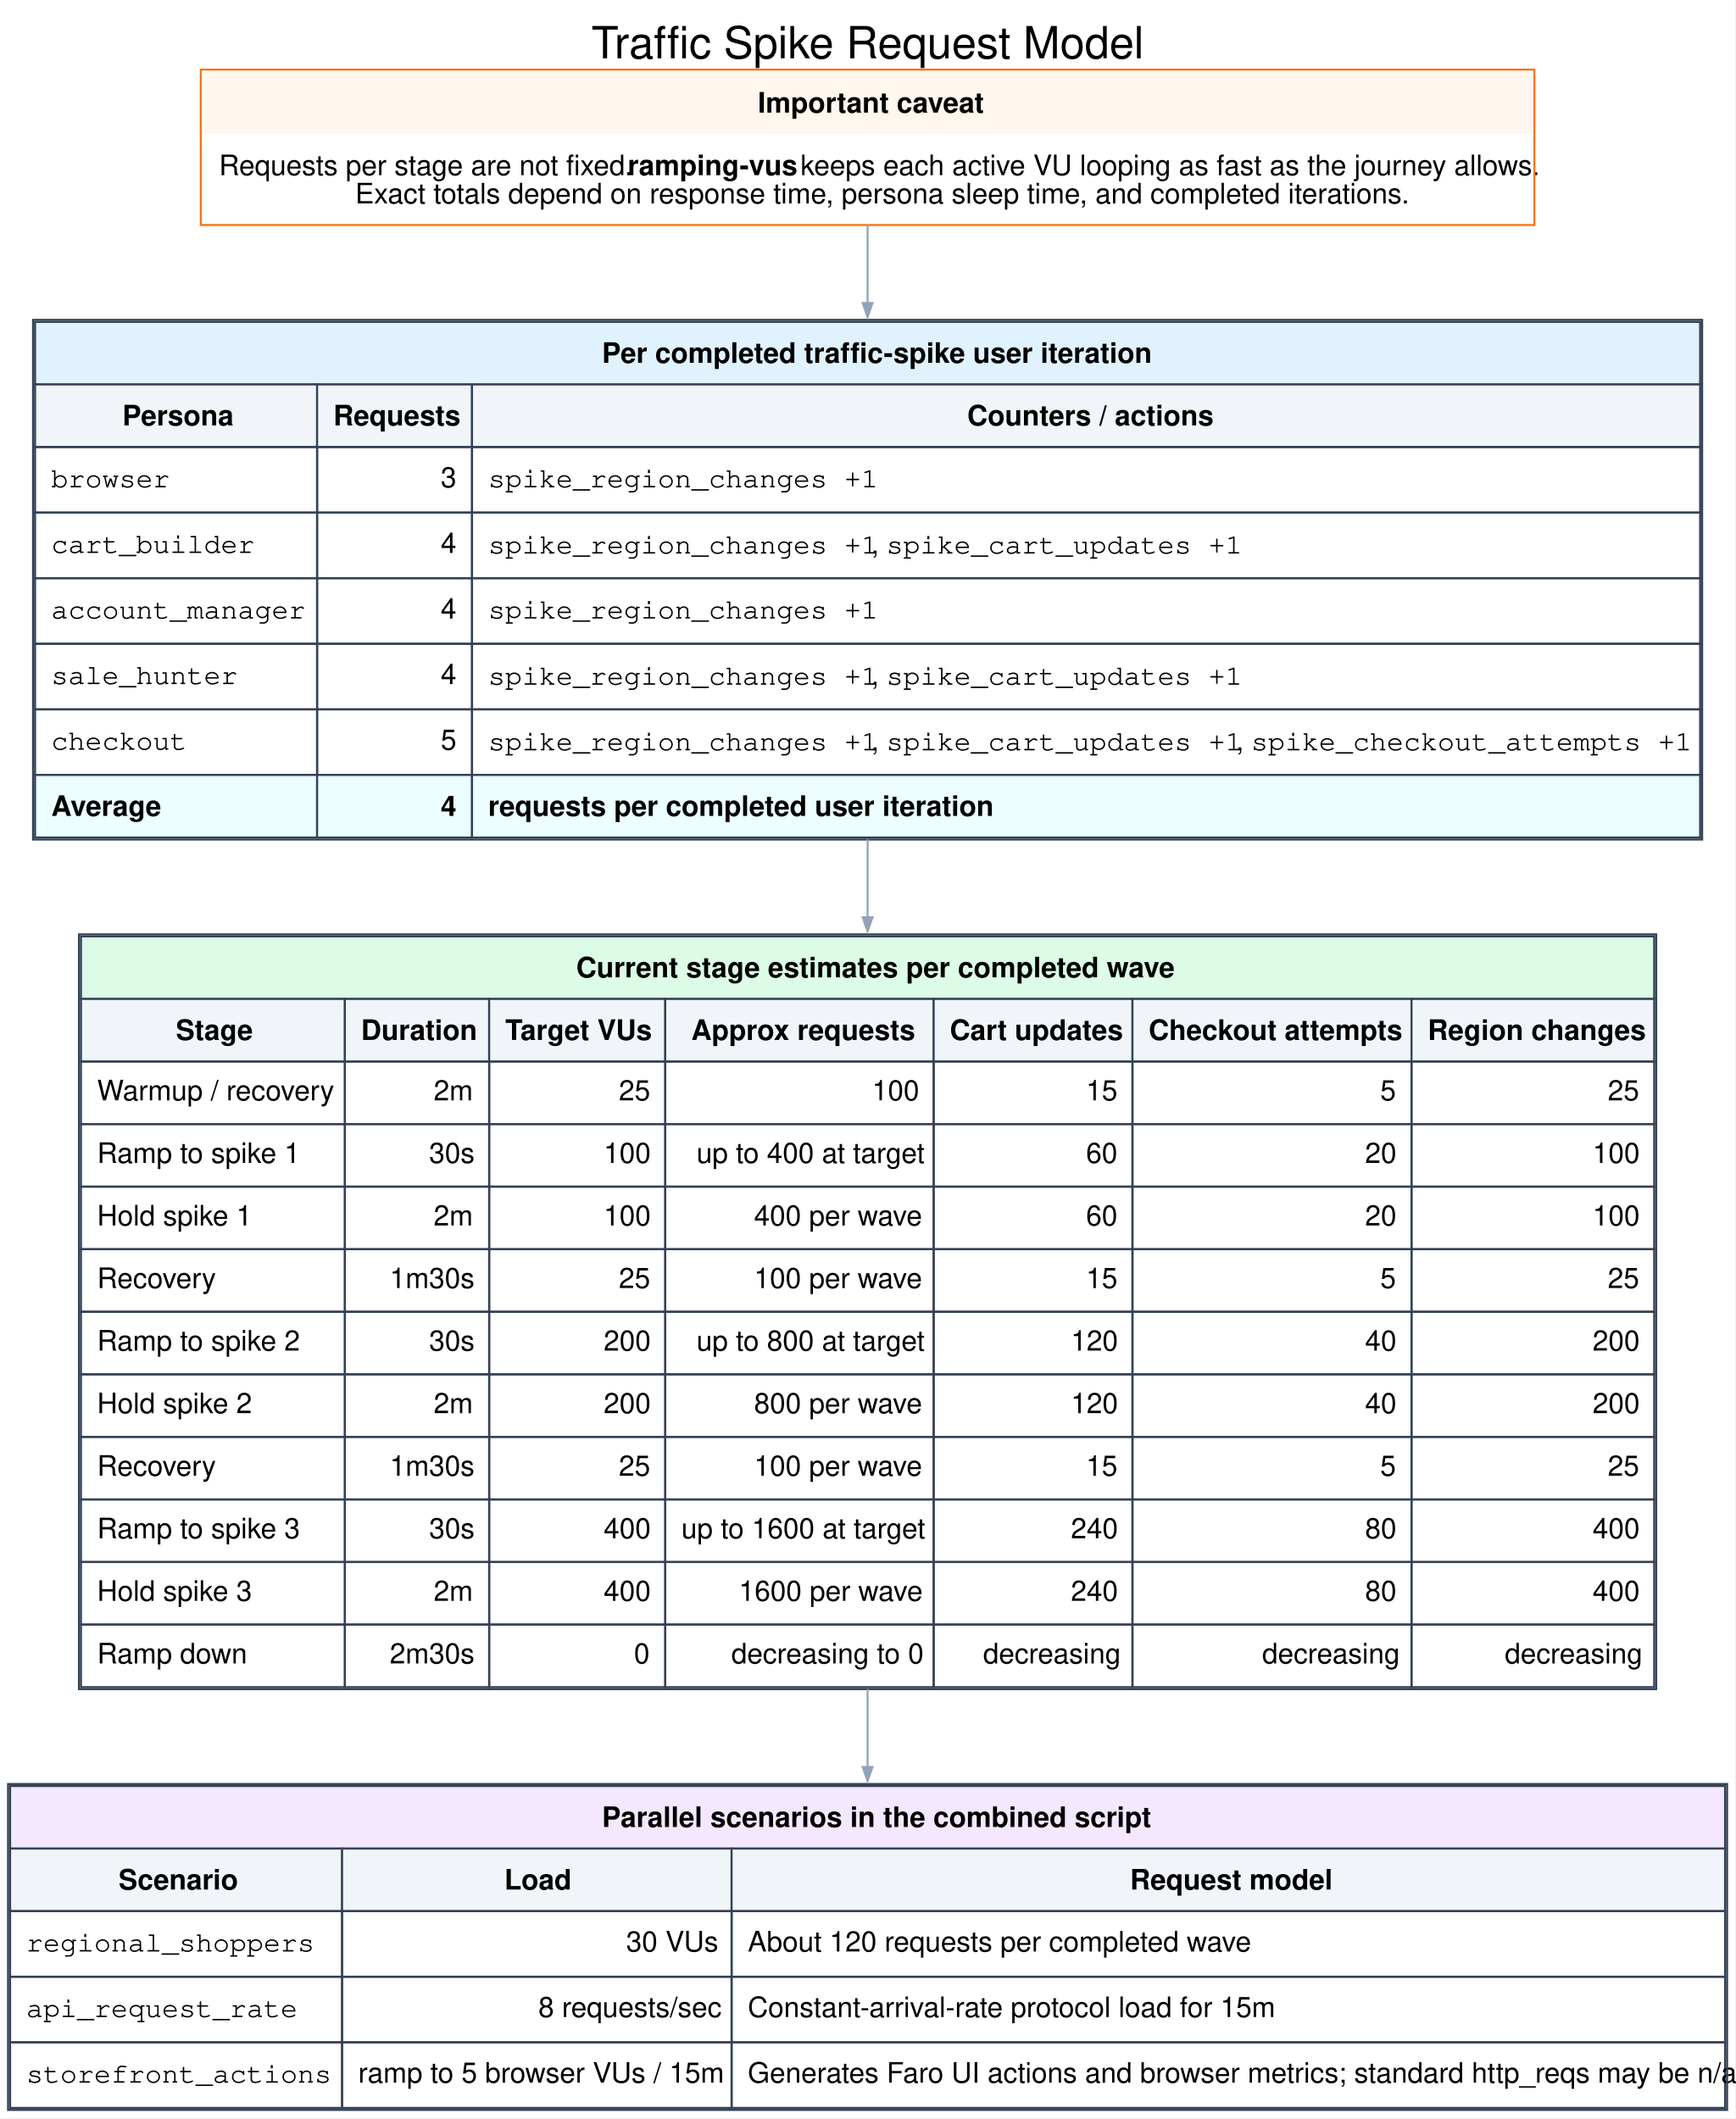
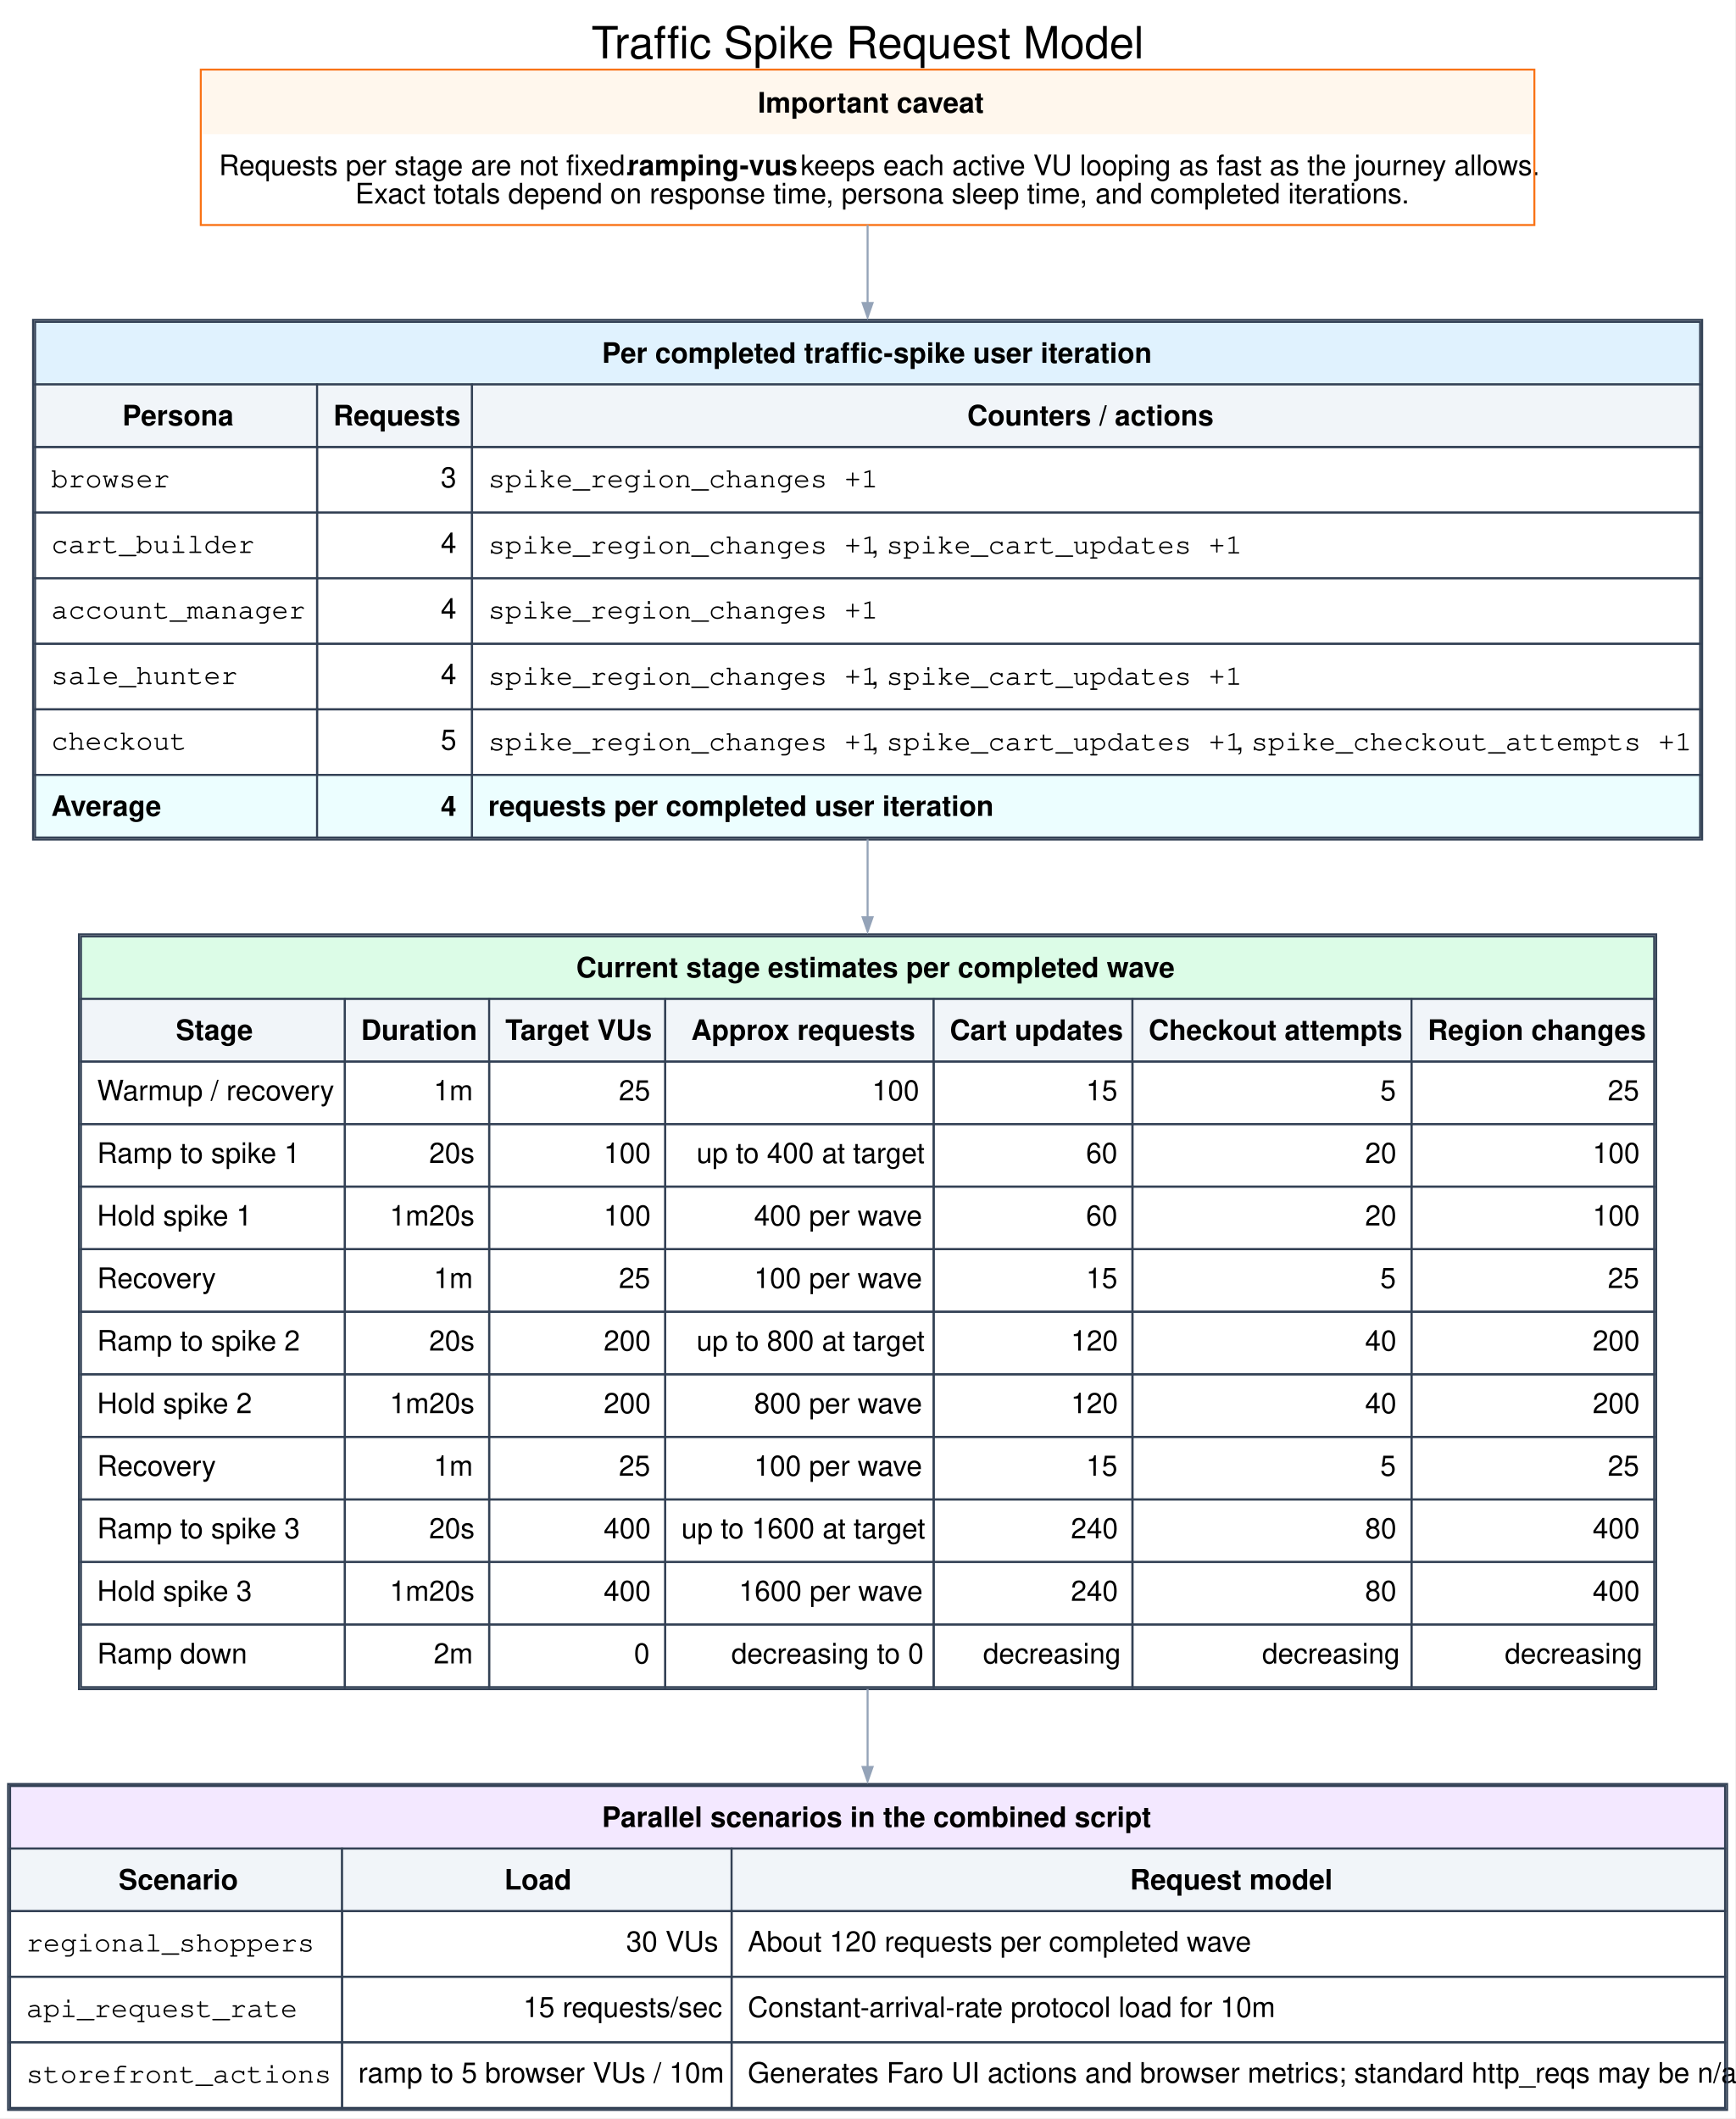
<svg xmlns="http://www.w3.org/2000/svg" width="860pt" height="1050pt" viewBox="0.00 0.00 860.00 1050.00">
  <g id="graph0" class="graph" transform="scale(1 1) rotate(0) translate(4 1045.5)">
    <polygon fill="white" stroke="none" points="-4,4 -4,-1045.5 855.75,-1045.5 855.75,4 -4,4" />
    <text xml:space="preserve" text-anchor="middle" x="425.88" y="-1016.6" font-family="Helvetica,sans-Serif" font-size="22.00">Traffic Spike Request Model</text>
    <g id="node1" class="node">
      <polygon fill="#fff7ed" stroke="none" points="96.5,-979 96.5,-1010 755.25,-1010 755.25,-979 96.5,-979" />
      <text xml:space="preserve" text-anchor="start" x="371.5" y="-989.7" font-family="Helvetica,sans-Serif" font-weight="bold" font-size="14.00">Important caveat</text>
      <text xml:space="preserve" text-anchor="start" x="104.5" y="-958.7" font-family="Helvetica,sans-Serif" font-size="14.00">Requests per stage are not fixed. </text>
      <text xml:space="preserve" text-anchor="start" x="307" y="-958.7" font-family="Helvetica,sans-Serif" font-weight="bold" font-size="14.00">ramping-vus</text>
      <text xml:space="preserve" text-anchor="start" x="388.75" y="-958.7" font-family="Helvetica,sans-Serif" font-size="14.00"> keeps each active VU looping as fast as the journey allows.</text>
      <text xml:space="preserve" text-anchor="start" x="172" y="-944.7" font-family="Helvetica,sans-Serif" font-size="14.00">Exact totals depend on response time, persona sleep time, and completed iterations.</text>
      <polygon fill="none" stroke="#f97316" points="95.5,-934 95.5,-1011 756.25,-1011 756.25,-934 95.5,-934" />
    </g>
    <g id="node2" class="node">
      <polygon fill="#e0f2fe" stroke="none" points="13.38,-855 13.38,-886 838.38,-886 838.38,-855 13.38,-855" />
      <polygon fill="none" stroke="#334155" points="13.38,-855 13.38,-886 838.38,-886 838.38,-855 13.38,-855" />
      <text xml:space="preserve" text-anchor="start" x="294.25" y="-865.7" font-family="Helvetica,sans-Serif" font-weight="bold" font-size="14.00">Per completed traffic-spike user iteration</text>
      <polygon fill="#f1f5f9" stroke="none" points="13.38,-824 13.38,-855 153.12,-855 153.12,-824 13.38,-824" />
      <polygon fill="none" stroke="#334155" points="13.38,-824 13.38,-855 153.12,-855 153.12,-824 13.38,-824" />
      <text xml:space="preserve" text-anchor="start" x="56.62" y="-834.7" font-family="Helvetica,sans-Serif" font-weight="bold" font-size="14.00">Persona</text>
      <polygon fill="#f1f5f9" stroke="none" points="153.12,-824 153.12,-855 229.88,-855 229.88,-824 153.12,-824" />
      <polygon fill="none" stroke="#334155" points="153.12,-824 153.12,-855 229.88,-855 229.88,-824 153.12,-824" />
      <text xml:space="preserve" text-anchor="start" x="161.12" y="-834.7" font-family="Helvetica,sans-Serif" font-weight="bold" font-size="14.00">Requests</text>
      <polygon fill="#f1f5f9" stroke="none" points="229.88,-824 229.88,-855 838.38,-855 838.38,-824 229.88,-824" />
      <polygon fill="none" stroke="#334155" points="229.88,-824 229.88,-855 838.38,-855 838.38,-824 229.88,-824" />
      <text xml:space="preserve" text-anchor="start" x="475.25" y="-834.7" font-family="Helvetica,sans-Serif" font-weight="bold" font-size="14.00">Counters / actions</text>
      <polygon fill="none" stroke="#334155" points="13.38,-791.5 13.38,-824 153.12,-824 153.12,-791.5 13.38,-791.5" />
      <text xml:space="preserve" text-anchor="start" x="21.38" y="-804" font-family="Courier,monospace" font-size="14.00">browser</text>
      <polygon fill="none" stroke="#334155" points="153.12,-791.5 153.12,-824 229.88,-824 229.88,-791.5 153.12,-791.5" />
      <text xml:space="preserve" text-anchor="start" x="214.38" y="-804" font-family="Helvetica,sans-Serif" font-size="14.00">3</text>
      <polygon fill="none" stroke="#334155" points="229.88,-791.5 229.88,-824 838.38,-824 838.38,-791.5 229.88,-791.5" />
      <text xml:space="preserve" text-anchor="start" x="237.88" y="-804" font-family="Courier,monospace" font-size="14.00">spike_region_changes +1</text>
      <polygon fill="none" stroke="#334155" points="13.38,-759 13.38,-791.5 153.12,-791.5 153.12,-759 13.38,-759" />
      <text xml:space="preserve" text-anchor="start" x="21.38" y="-771.5" font-family="Courier,monospace" font-size="14.00">cart_builder</text>
      <polygon fill="none" stroke="#334155" points="153.12,-759 153.12,-791.5 229.88,-791.5 229.88,-759 153.12,-759" />
      <text xml:space="preserve" text-anchor="start" x="214.38" y="-771.5" font-family="Helvetica,sans-Serif" font-size="14.00">4</text>
      <polygon fill="none" stroke="#334155" points="229.88,-759 229.88,-791.5 838.38,-791.5 838.38,-759 229.88,-759" />
      <text xml:space="preserve" text-anchor="start" x="237.88" y="-771.2" font-family="Courier,monospace" font-size="14.00">spike_region_changes +1</text>
      <text xml:space="preserve" text-anchor="start" x="427.62" y="-771.2" font-family="Helvetica,sans-Serif" font-size="14.00">, </text>
      <text xml:space="preserve" text-anchor="start" x="435.12" y="-771.2" font-family="Courier,monospace" font-size="14.00">spike_cart_updates +1</text>
      <polygon fill="none" stroke="#334155" points="13.38,-726.5 13.38,-759 153.12,-759 153.12,-726.5 13.38,-726.5" />
      <text xml:space="preserve" text-anchor="start" x="21.38" y="-739" font-family="Courier,monospace" font-size="14.00">account_manager</text>
      <polygon fill="none" stroke="#334155" points="153.12,-726.5 153.12,-759 229.88,-759 229.88,-726.5 153.12,-726.5" />
      <text xml:space="preserve" text-anchor="start" x="214.38" y="-739" font-family="Helvetica,sans-Serif" font-size="14.00">4</text>
      <polygon fill="none" stroke="#334155" points="229.88,-726.5 229.88,-759 838.38,-759 838.38,-726.5 229.88,-726.5" />
      <text xml:space="preserve" text-anchor="start" x="237.88" y="-739" font-family="Courier,monospace" font-size="14.00">spike_region_changes +1</text>
      <polygon fill="none" stroke="#334155" points="13.38,-694 13.38,-726.5 153.12,-726.5 153.12,-694 13.38,-694" />
      <text xml:space="preserve" text-anchor="start" x="21.38" y="-706.5" font-family="Courier,monospace" font-size="14.00">sale_hunter</text>
      <polygon fill="none" stroke="#334155" points="153.12,-694 153.12,-726.5 229.88,-726.5 229.88,-694 153.12,-694" />
      <text xml:space="preserve" text-anchor="start" x="214.38" y="-706.5" font-family="Helvetica,sans-Serif" font-size="14.00">4</text>
      <polygon fill="none" stroke="#334155" points="229.88,-694 229.88,-726.5 838.38,-726.5 838.38,-694 229.88,-694" />
      <text xml:space="preserve" text-anchor="start" x="237.88" y="-706.2" font-family="Courier,monospace" font-size="14.00">spike_region_changes +1</text>
      <text xml:space="preserve" text-anchor="start" x="427.62" y="-706.2" font-family="Helvetica,sans-Serif" font-size="14.00">, </text>
      <text xml:space="preserve" text-anchor="start" x="435.12" y="-706.2" font-family="Courier,monospace" font-size="14.00">spike_cart_updates +1</text>
      <polygon fill="none" stroke="#334155" points="13.38,-661.5 13.38,-694 153.12,-694 153.12,-661.5 13.38,-661.5" />
      <text xml:space="preserve" text-anchor="start" x="21.38" y="-674" font-family="Courier,monospace" font-size="14.00">checkout</text>
      <polygon fill="none" stroke="#334155" points="153.12,-661.5 153.12,-694 229.88,-694 229.88,-661.5 153.12,-661.5" />
      <text xml:space="preserve" text-anchor="start" x="214.38" y="-674" font-family="Helvetica,sans-Serif" font-size="14.00">5</text>
      <polygon fill="none" stroke="#334155" points="229.88,-661.5 229.88,-694 838.38,-694 838.38,-661.5 229.88,-661.5" />
      <text xml:space="preserve" text-anchor="start" x="237.88" y="-673.7" font-family="Courier,monospace" font-size="14.00">spike_region_changes +1</text>
      <text xml:space="preserve" text-anchor="start" x="427.62" y="-673.7" font-family="Helvetica,sans-Serif" font-size="14.00">, </text>
      <text xml:space="preserve" text-anchor="start" x="435.12" y="-673.7" font-family="Courier,monospace" font-size="14.00">spike_cart_updates +1</text>
      <text xml:space="preserve" text-anchor="start" x="608.38" y="-673.7" font-family="Helvetica,sans-Serif" font-size="14.00">, </text>
      <text xml:space="preserve" text-anchor="start" x="615.88" y="-673.7" font-family="Courier,monospace" font-size="14.00">spike_checkout_attempts +1</text>
      <polygon fill="#ecfeff" stroke="none" points="13.38,-630.5 13.38,-661.5 153.12,-661.5 153.12,-630.5 13.38,-630.5" />
      <polygon fill="none" stroke="#334155" points="13.38,-630.5 13.38,-661.5 153.12,-661.5 153.12,-630.5 13.38,-630.5" />
      <text xml:space="preserve" text-anchor="start" x="21.38" y="-641.2" font-family="Helvetica,sans-Serif" font-weight="bold" font-size="14.00">Average</text>
      <polygon fill="#ecfeff" stroke="none" points="153.12,-630.5 153.12,-661.5 229.88,-661.5 229.88,-630.5 153.12,-630.5" />
      <polygon fill="none" stroke="#334155" points="153.12,-630.5 153.12,-661.5 229.88,-661.5 229.88,-630.5 153.12,-630.5" />
      <text xml:space="preserve" text-anchor="start" x="214.38" y="-641.2" font-family="Helvetica,sans-Serif" font-weight="bold" font-size="14.00">4</text>
      <polygon fill="#ecfeff" stroke="none" points="229.88,-630.5 229.88,-661.5 838.38,-661.5 838.38,-630.5 229.88,-630.5" />
      <polygon fill="none" stroke="#334155" points="229.88,-630.5 229.88,-661.5 838.38,-661.5 838.38,-630.5 229.88,-630.5" />
      <text xml:space="preserve" text-anchor="start" x="237.88" y="-641.2" font-family="Helvetica,sans-Serif" font-weight="bold" font-size="14.00">requests per completed user iteration</text>
      <polygon fill="none" stroke="#334155" points="12.38,-629.5 12.38,-887 839.38,-887 839.38,-629.5 12.38,-629.5" />
    </g>
    <g id="edge1" class="edge">
      <path fill="none" stroke="#94a3b8" d="M425.88,-934.04C425.88,-922.6 425.88,-909.3 425.88,-895.23" />
      <polygon fill="#94a3b8" stroke="#94a3b8" points="428.33,-895.38 425.88,-888.38 423.43,-895.38 428.33,-895.38" />
    </g>
    <g id="node3" class="node">
      <polygon fill="#dcfce7" stroke="none" points="36.12,-550.5 36.12,-581.5 815.62,-581.5 815.62,-550.5 36.12,-550.5" />
      <polygon fill="none" stroke="#334155" points="36.12,-550.5 36.12,-581.5 815.62,-581.5 815.62,-550.5 36.12,-550.5" />
      <text xml:space="preserve" text-anchor="start" x="281.5" y="-561.2" font-family="Helvetica,sans-Serif" font-weight="bold" font-size="14.00">Current stage estimates per completed wave</text>
      <polygon fill="#f1f5f9" stroke="none" points="36.12,-519.5 36.12,-550.5 166.88,-550.5 166.88,-519.5 36.12,-519.5" />
      <polygon fill="none" stroke="#334155" points="36.12,-519.5 36.12,-550.5 166.88,-550.5 166.88,-519.5 36.12,-519.5" />
      <text xml:space="preserve" text-anchor="start" x="83.12" y="-530.2" font-family="Helvetica,sans-Serif" font-weight="bold" font-size="14.00">Stage</text>
      <polygon fill="#f1f5f9" stroke="none" points="166.88,-519.5 166.88,-550.5 238.38,-550.5 238.38,-519.5 166.88,-519.5" />
      <polygon fill="none" stroke="#334155" points="166.88,-519.5 166.88,-550.5 238.38,-550.5 238.38,-519.5 166.88,-519.5" />
      <text xml:space="preserve" text-anchor="start" x="174.88" y="-530.2" font-family="Helvetica,sans-Serif" font-weight="bold" font-size="14.00">Duration</text>
      <polygon fill="#f1f5f9" stroke="none" points="238.38,-519.5 238.38,-550.5 325.62,-550.5 325.62,-519.5 238.38,-519.5" />
      <polygon fill="none" stroke="#334155" points="238.38,-519.5 238.38,-550.5 325.62,-550.5 325.62,-519.5 238.38,-519.5" />
      <text xml:space="preserve" text-anchor="start" x="246.38" y="-530.2" font-family="Helvetica,sans-Serif" font-weight="bold" font-size="14.00">Target VUs</text>
      <polygon fill="#f1f5f9" stroke="none" points="325.62,-519.5 325.62,-550.5 458.62,-550.5 458.62,-519.5 325.62,-519.5" />
      <polygon fill="none" stroke="#334155" points="325.62,-519.5 325.62,-550.5 458.62,-550.5 458.62,-519.5 325.62,-519.5" />
      <text xml:space="preserve" text-anchor="start" x="338.5" y="-530.2" font-family="Helvetica,sans-Serif" font-weight="bold" font-size="14.00">Approx requests</text>
      <polygon fill="#f1f5f9" stroke="none" points="458.62,-519.5 458.62,-550.5 557.12,-550.5 557.12,-519.5 458.62,-519.5" />
      <polygon fill="none" stroke="#334155" points="458.62,-519.5 458.62,-550.5 557.12,-550.5 557.12,-519.5 458.62,-519.5" />
      <text xml:space="preserve" text-anchor="start" x="466.62" y="-530.2" font-family="Helvetica,sans-Serif" font-weight="bold" font-size="14.00">Cart updates</text>
      <polygon fill="#f1f5f9" stroke="none" points="557.12,-519.5 557.12,-550.5 695.38,-550.5 695.38,-519.5 557.12,-519.5" />
      <polygon fill="none" stroke="#334155" points="557.12,-519.5 557.12,-550.5 695.38,-550.5 695.38,-519.5 557.12,-519.5" />
      <text xml:space="preserve" text-anchor="start" x="565.12" y="-530.2" font-family="Helvetica,sans-Serif" font-weight="bold" font-size="14.00">Checkout attempts</text>
      <polygon fill="#f1f5f9" stroke="none" points="695.38,-519.5 695.38,-550.5 815.62,-550.5 815.62,-519.5 695.38,-519.5" />
      <polygon fill="none" stroke="#334155" points="695.38,-519.5 695.38,-550.5 815.62,-550.5 815.62,-519.5 695.38,-519.5" />
      <text xml:space="preserve" text-anchor="start" x="703.38" y="-530.2" font-family="Helvetica,sans-Serif" font-weight="bold" font-size="14.00">Region changes</text>
      <polygon fill="none" stroke="#334155" points="36.12,-488.5 36.12,-519.5 166.88,-519.5 166.88,-488.5 36.12,-488.5" />
      <text xml:space="preserve" text-anchor="start" x="44.12" y="-500.25" font-family="Helvetica,sans-Serif" font-size="14.00">Warmup / recovery</text>
      <polygon fill="none" stroke="#334155" points="166.88,-488.5 166.88,-519.5 238.38,-519.5 238.38,-488.5 166.88,-488.5" />
-       <text xml:space="preserve" text-anchor="start" x="210.88" y="-500.25" font-family="Helvetica,sans-Serif" font-size="14.00">2m</text>
+       <text xml:space="preserve" text-anchor="start" x="210.88" y="-500.25" font-family="Helvetica,sans-Serif" font-size="14.00">1m</text>
      <polygon fill="none" stroke="#334155" points="238.38,-488.5 238.38,-519.5 325.62,-519.5 325.62,-488.5 238.38,-488.5" />
      <text xml:space="preserve" text-anchor="start" x="302.62" y="-500.25" font-family="Helvetica,sans-Serif" font-size="14.00">25</text>
      <polygon fill="none" stroke="#334155" points="325.62,-488.5 325.62,-519.5 458.62,-519.5 458.62,-488.5 325.62,-488.5" />
      <text xml:space="preserve" text-anchor="start" x="428.12" y="-500.25" font-family="Helvetica,sans-Serif" font-size="14.00">100</text>
      <polygon fill="none" stroke="#334155" points="458.62,-488.5 458.62,-519.5 557.12,-519.5 557.12,-488.5 458.62,-488.5" />
      <text xml:space="preserve" text-anchor="start" x="534.12" y="-500.25" font-family="Helvetica,sans-Serif" font-size="14.00">15</text>
      <polygon fill="none" stroke="#334155" points="557.12,-488.5 557.12,-519.5 695.38,-519.5 695.38,-488.5 557.12,-488.5" />
      <text xml:space="preserve" text-anchor="start" x="679.88" y="-500.25" font-family="Helvetica,sans-Serif" font-size="14.00">5</text>
      <polygon fill="none" stroke="#334155" points="695.38,-488.5 695.38,-519.5 815.62,-519.5 815.62,-488.5 695.38,-488.5" />
      <text xml:space="preserve" text-anchor="start" x="792.62" y="-500.25" font-family="Helvetica,sans-Serif" font-size="14.00">25</text>
      <polygon fill="none" stroke="#334155" points="36.12,-457.5 36.12,-488.5 166.88,-488.5 166.88,-457.5 36.12,-457.5" />
      <text xml:space="preserve" text-anchor="start" x="44.12" y="-469.25" font-family="Helvetica,sans-Serif" font-size="14.00">Ramp to spike 1</text>
      <polygon fill="none" stroke="#334155" points="166.88,-457.5 166.88,-488.5 238.38,-488.5 238.38,-457.5 166.88,-457.5" />
-       <text xml:space="preserve" text-anchor="start" x="208.62" y="-469.25" font-family="Helvetica,sans-Serif" font-size="14.00">30s</text>
+       <text xml:space="preserve" text-anchor="start" x="208.62" y="-469.25" font-family="Helvetica,sans-Serif" font-size="14.00">20s</text>
      <polygon fill="none" stroke="#334155" points="238.38,-457.5 238.38,-488.5 325.62,-488.5 325.62,-457.5 238.38,-457.5" />
      <text xml:space="preserve" text-anchor="start" x="295.12" y="-469.25" font-family="Helvetica,sans-Serif" font-size="14.00">100</text>
      <polygon fill="none" stroke="#334155" points="325.62,-457.5 325.62,-488.5 458.62,-488.5 458.62,-457.5 325.62,-457.5" />
      <text xml:space="preserve" text-anchor="start" x="341.12" y="-469.25" font-family="Helvetica,sans-Serif" font-size="14.00">up to 400 at target</text>
      <polygon fill="none" stroke="#334155" points="458.62,-457.5 458.62,-488.5 557.12,-488.5 557.12,-457.5 458.62,-457.5" />
      <text xml:space="preserve" text-anchor="start" x="534.12" y="-469.25" font-family="Helvetica,sans-Serif" font-size="14.00">60</text>
      <polygon fill="none" stroke="#334155" points="557.12,-457.5 557.12,-488.5 695.38,-488.5 695.38,-457.5 557.12,-457.5" />
      <text xml:space="preserve" text-anchor="start" x="672.38" y="-469.25" font-family="Helvetica,sans-Serif" font-size="14.00">20</text>
      <polygon fill="none" stroke="#334155" points="695.38,-457.5 695.38,-488.5 815.62,-488.5 815.62,-457.5 695.38,-457.5" />
      <text xml:space="preserve" text-anchor="start" x="785.12" y="-469.25" font-family="Helvetica,sans-Serif" font-size="14.00">100</text>
      <polygon fill="none" stroke="#334155" points="36.12,-426.5 36.12,-457.5 166.88,-457.5 166.88,-426.5 36.12,-426.5" />
      <text xml:space="preserve" text-anchor="start" x="44.12" y="-438.25" font-family="Helvetica,sans-Serif" font-size="14.00">Hold spike 1</text>
      <polygon fill="none" stroke="#334155" points="166.88,-426.5 166.88,-457.5 238.38,-457.5 238.38,-426.5 166.88,-426.5" />
-       <text xml:space="preserve" text-anchor="start" x="210.88" y="-438.25" font-family="Helvetica,sans-Serif" font-size="14.00">2m</text>
+       <text xml:space="preserve" text-anchor="start" x="189.12" y="-438.25" font-family="Helvetica,sans-Serif" font-size="14.00">1m20s</text>
      <polygon fill="none" stroke="#334155" points="238.38,-426.5 238.38,-457.5 325.62,-457.5 325.62,-426.5 238.38,-426.5" />
      <text xml:space="preserve" text-anchor="start" x="295.12" y="-438.25" font-family="Helvetica,sans-Serif" font-size="14.00">100</text>
      <polygon fill="none" stroke="#334155" points="325.62,-426.5 325.62,-457.5 458.62,-457.5 458.62,-426.5 325.62,-426.5" />
      <text xml:space="preserve" text-anchor="start" x="369.62" y="-438.25" font-family="Helvetica,sans-Serif" font-size="14.00">400 per wave</text>
      <polygon fill="none" stroke="#334155" points="458.62,-426.5 458.62,-457.5 557.12,-457.5 557.12,-426.5 458.62,-426.5" />
      <text xml:space="preserve" text-anchor="start" x="534.12" y="-438.25" font-family="Helvetica,sans-Serif" font-size="14.00">60</text>
      <polygon fill="none" stroke="#334155" points="557.12,-426.5 557.12,-457.5 695.38,-457.5 695.38,-426.5 557.12,-426.5" />
      <text xml:space="preserve" text-anchor="start" x="672.38" y="-438.25" font-family="Helvetica,sans-Serif" font-size="14.00">20</text>
      <polygon fill="none" stroke="#334155" points="695.38,-426.5 695.38,-457.5 815.62,-457.5 815.62,-426.5 695.38,-426.5" />
      <text xml:space="preserve" text-anchor="start" x="785.12" y="-438.25" font-family="Helvetica,sans-Serif" font-size="14.00">100</text>
      <polygon fill="none" stroke="#334155" points="36.12,-395.5 36.12,-426.5 166.88,-426.5 166.88,-395.5 36.12,-395.5" />
      <text xml:space="preserve" text-anchor="start" x="44.12" y="-407.25" font-family="Helvetica,sans-Serif" font-size="14.00">Recovery</text>
      <polygon fill="none" stroke="#334155" points="166.88,-395.5 166.88,-426.5 238.38,-426.5 238.38,-395.5 166.88,-395.5" />
-       <text xml:space="preserve" text-anchor="start" x="189.12" y="-407.25" font-family="Helvetica,sans-Serif" font-size="14.00">1m30s</text>
+       <text xml:space="preserve" text-anchor="start" x="210.88" y="-407.25" font-family="Helvetica,sans-Serif" font-size="14.00">1m</text>
      <polygon fill="none" stroke="#334155" points="238.38,-395.5 238.38,-426.5 325.62,-426.5 325.62,-395.5 238.38,-395.5" />
      <text xml:space="preserve" text-anchor="start" x="302.62" y="-407.25" font-family="Helvetica,sans-Serif" font-size="14.00">25</text>
      <polygon fill="none" stroke="#334155" points="325.62,-395.5 325.62,-426.5 458.62,-426.5 458.62,-395.5 325.62,-395.5" />
      <text xml:space="preserve" text-anchor="start" x="369.62" y="-407.25" font-family="Helvetica,sans-Serif" font-size="14.00">100 per wave</text>
      <polygon fill="none" stroke="#334155" points="458.62,-395.5 458.62,-426.5 557.12,-426.5 557.12,-395.5 458.62,-395.5" />
      <text xml:space="preserve" text-anchor="start" x="534.12" y="-407.25" font-family="Helvetica,sans-Serif" font-size="14.00">15</text>
      <polygon fill="none" stroke="#334155" points="557.12,-395.5 557.12,-426.5 695.38,-426.5 695.38,-395.5 557.12,-395.5" />
      <text xml:space="preserve" text-anchor="start" x="679.88" y="-407.25" font-family="Helvetica,sans-Serif" font-size="14.00">5</text>
      <polygon fill="none" stroke="#334155" points="695.38,-395.5 695.38,-426.5 815.62,-426.5 815.62,-395.5 695.38,-395.5" />
      <text xml:space="preserve" text-anchor="start" x="792.62" y="-407.25" font-family="Helvetica,sans-Serif" font-size="14.00">25</text>
      <polygon fill="none" stroke="#334155" points="36.12,-364.5 36.12,-395.5 166.88,-395.5 166.88,-364.5 36.12,-364.5" />
      <text xml:space="preserve" text-anchor="start" x="44.12" y="-376.25" font-family="Helvetica,sans-Serif" font-size="14.00">Ramp to spike 2</text>
      <polygon fill="none" stroke="#334155" points="166.88,-364.5 166.88,-395.5 238.38,-395.5 238.38,-364.5 166.88,-364.5" />
-       <text xml:space="preserve" text-anchor="start" x="208.62" y="-376.25" font-family="Helvetica,sans-Serif" font-size="14.00">30s</text>
+       <text xml:space="preserve" text-anchor="start" x="208.62" y="-376.25" font-family="Helvetica,sans-Serif" font-size="14.00">20s</text>
      <polygon fill="none" stroke="#334155" points="238.38,-364.5 238.38,-395.5 325.62,-395.5 325.62,-364.5 238.38,-364.5" />
      <text xml:space="preserve" text-anchor="start" x="295.12" y="-376.25" font-family="Helvetica,sans-Serif" font-size="14.00">200</text>
      <polygon fill="none" stroke="#334155" points="325.62,-364.5 325.62,-395.5 458.62,-395.5 458.62,-364.5 325.62,-364.5" />
      <text xml:space="preserve" text-anchor="start" x="341.12" y="-376.25" font-family="Helvetica,sans-Serif" font-size="14.00">up to 800 at target</text>
      <polygon fill="none" stroke="#334155" points="458.62,-364.5 458.62,-395.5 557.12,-395.5 557.12,-364.5 458.62,-364.5" />
      <text xml:space="preserve" text-anchor="start" x="526.62" y="-376.25" font-family="Helvetica,sans-Serif" font-size="14.00">120</text>
      <polygon fill="none" stroke="#334155" points="557.12,-364.5 557.12,-395.5 695.38,-395.5 695.38,-364.5 557.12,-364.5" />
      <text xml:space="preserve" text-anchor="start" x="672.38" y="-376.25" font-family="Helvetica,sans-Serif" font-size="14.00">40</text>
      <polygon fill="none" stroke="#334155" points="695.38,-364.5 695.38,-395.5 815.62,-395.5 815.62,-364.5 695.38,-364.5" />
      <text xml:space="preserve" text-anchor="start" x="785.12" y="-376.25" font-family="Helvetica,sans-Serif" font-size="14.00">200</text>
      <polygon fill="none" stroke="#334155" points="36.12,-333.5 36.12,-364.5 166.88,-364.5 166.88,-333.5 36.12,-333.5" />
      <text xml:space="preserve" text-anchor="start" x="44.12" y="-345.25" font-family="Helvetica,sans-Serif" font-size="14.00">Hold spike 2</text>
      <polygon fill="none" stroke="#334155" points="166.88,-333.5 166.88,-364.5 238.38,-364.5 238.38,-333.5 166.88,-333.5" />
-       <text xml:space="preserve" text-anchor="start" x="210.88" y="-345.25" font-family="Helvetica,sans-Serif" font-size="14.00">2m</text>
+       <text xml:space="preserve" text-anchor="start" x="189.12" y="-345.25" font-family="Helvetica,sans-Serif" font-size="14.00">1m20s</text>
      <polygon fill="none" stroke="#334155" points="238.38,-333.5 238.38,-364.5 325.62,-364.5 325.62,-333.5 238.38,-333.5" />
      <text xml:space="preserve" text-anchor="start" x="295.12" y="-345.25" font-family="Helvetica,sans-Serif" font-size="14.00">200</text>
      <polygon fill="none" stroke="#334155" points="325.62,-333.5 325.62,-364.5 458.62,-364.5 458.62,-333.5 325.62,-333.5" />
      <text xml:space="preserve" text-anchor="start" x="369.62" y="-345.25" font-family="Helvetica,sans-Serif" font-size="14.00">800 per wave</text>
      <polygon fill="none" stroke="#334155" points="458.62,-333.5 458.62,-364.5 557.12,-364.5 557.12,-333.5 458.62,-333.5" />
      <text xml:space="preserve" text-anchor="start" x="526.62" y="-345.25" font-family="Helvetica,sans-Serif" font-size="14.00">120</text>
      <polygon fill="none" stroke="#334155" points="557.12,-333.5 557.12,-364.5 695.38,-364.5 695.38,-333.5 557.12,-333.5" />
      <text xml:space="preserve" text-anchor="start" x="672.38" y="-345.25" font-family="Helvetica,sans-Serif" font-size="14.00">40</text>
      <polygon fill="none" stroke="#334155" points="695.38,-333.5 695.38,-364.5 815.62,-364.5 815.62,-333.5 695.38,-333.5" />
      <text xml:space="preserve" text-anchor="start" x="785.12" y="-345.25" font-family="Helvetica,sans-Serif" font-size="14.00">200</text>
      <polygon fill="none" stroke="#334155" points="36.12,-302.5 36.12,-333.5 166.88,-333.5 166.88,-302.5 36.12,-302.5" />
      <text xml:space="preserve" text-anchor="start" x="44.12" y="-314.25" font-family="Helvetica,sans-Serif" font-size="14.00">Recovery</text>
      <polygon fill="none" stroke="#334155" points="166.88,-302.5 166.88,-333.5 238.38,-333.5 238.38,-302.5 166.88,-302.5" />
-       <text xml:space="preserve" text-anchor="start" x="189.12" y="-314.25" font-family="Helvetica,sans-Serif" font-size="14.00">1m30s</text>
+       <text xml:space="preserve" text-anchor="start" x="210.88" y="-314.25" font-family="Helvetica,sans-Serif" font-size="14.00">1m</text>
      <polygon fill="none" stroke="#334155" points="238.38,-302.5 238.38,-333.5 325.62,-333.5 325.62,-302.5 238.38,-302.5" />
      <text xml:space="preserve" text-anchor="start" x="302.62" y="-314.25" font-family="Helvetica,sans-Serif" font-size="14.00">25</text>
      <polygon fill="none" stroke="#334155" points="325.62,-302.5 325.62,-333.5 458.62,-333.5 458.62,-302.5 325.62,-302.5" />
      <text xml:space="preserve" text-anchor="start" x="369.62" y="-314.25" font-family="Helvetica,sans-Serif" font-size="14.00">100 per wave</text>
      <polygon fill="none" stroke="#334155" points="458.62,-302.5 458.62,-333.5 557.12,-333.5 557.12,-302.5 458.62,-302.5" />
      <text xml:space="preserve" text-anchor="start" x="534.12" y="-314.25" font-family="Helvetica,sans-Serif" font-size="14.00">15</text>
      <polygon fill="none" stroke="#334155" points="557.12,-302.5 557.12,-333.5 695.38,-333.5 695.38,-302.5 557.12,-302.5" />
      <text xml:space="preserve" text-anchor="start" x="679.88" y="-314.25" font-family="Helvetica,sans-Serif" font-size="14.00">5</text>
      <polygon fill="none" stroke="#334155" points="695.38,-302.5 695.38,-333.5 815.62,-333.5 815.62,-302.5 695.38,-302.5" />
      <text xml:space="preserve" text-anchor="start" x="792.62" y="-314.25" font-family="Helvetica,sans-Serif" font-size="14.00">25</text>
      <polygon fill="none" stroke="#334155" points="36.12,-271.5 36.12,-302.5 166.88,-302.5 166.88,-271.5 36.12,-271.5" />
      <text xml:space="preserve" text-anchor="start" x="44.12" y="-283.25" font-family="Helvetica,sans-Serif" font-size="14.00">Ramp to spike 3</text>
      <polygon fill="none" stroke="#334155" points="166.88,-271.5 166.88,-302.5 238.38,-302.5 238.38,-271.5 166.88,-271.5" />
-       <text xml:space="preserve" text-anchor="start" x="208.62" y="-283.25" font-family="Helvetica,sans-Serif" font-size="14.00">30s</text>
+       <text xml:space="preserve" text-anchor="start" x="208.62" y="-283.25" font-family="Helvetica,sans-Serif" font-size="14.00">20s</text>
      <polygon fill="none" stroke="#334155" points="238.38,-271.5 238.38,-302.5 325.62,-302.5 325.62,-271.5 238.38,-271.5" />
      <text xml:space="preserve" text-anchor="start" x="295.12" y="-283.25" font-family="Helvetica,sans-Serif" font-size="14.00">400</text>
      <polygon fill="none" stroke="#334155" points="325.62,-271.5 325.62,-302.5 458.62,-302.5 458.62,-271.5 325.62,-271.5" />
      <text xml:space="preserve" text-anchor="start" x="333.62" y="-283.25" font-family="Helvetica,sans-Serif" font-size="14.00">up to 1600 at target</text>
      <polygon fill="none" stroke="#334155" points="458.62,-271.5 458.62,-302.5 557.12,-302.5 557.12,-271.5 458.62,-271.5" />
      <text xml:space="preserve" text-anchor="start" x="526.62" y="-283.25" font-family="Helvetica,sans-Serif" font-size="14.00">240</text>
      <polygon fill="none" stroke="#334155" points="557.12,-271.5 557.12,-302.5 695.38,-302.5 695.38,-271.5 557.12,-271.5" />
      <text xml:space="preserve" text-anchor="start" x="672.38" y="-283.25" font-family="Helvetica,sans-Serif" font-size="14.00">80</text>
      <polygon fill="none" stroke="#334155" points="695.38,-271.5 695.38,-302.5 815.62,-302.5 815.62,-271.5 695.38,-271.5" />
      <text xml:space="preserve" text-anchor="start" x="785.12" y="-283.25" font-family="Helvetica,sans-Serif" font-size="14.00">400</text>
      <polygon fill="none" stroke="#334155" points="36.12,-240.5 36.12,-271.5 166.88,-271.5 166.88,-240.5 36.12,-240.5" />
      <text xml:space="preserve" text-anchor="start" x="44.12" y="-252.25" font-family="Helvetica,sans-Serif" font-size="14.00">Hold spike 3</text>
      <polygon fill="none" stroke="#334155" points="166.88,-240.5 166.88,-271.5 238.38,-271.5 238.38,-240.5 166.88,-240.5" />
-       <text xml:space="preserve" text-anchor="start" x="210.88" y="-252.25" font-family="Helvetica,sans-Serif" font-size="14.00">2m</text>
+       <text xml:space="preserve" text-anchor="start" x="189.12" y="-252.25" font-family="Helvetica,sans-Serif" font-size="14.00">1m20s</text>
      <polygon fill="none" stroke="#334155" points="238.38,-240.5 238.38,-271.5 325.62,-271.5 325.62,-240.5 238.38,-240.5" />
      <text xml:space="preserve" text-anchor="start" x="295.12" y="-252.25" font-family="Helvetica,sans-Serif" font-size="14.00">400</text>
      <polygon fill="none" stroke="#334155" points="325.62,-240.5 325.62,-271.5 458.62,-271.5 458.62,-240.5 325.62,-240.5" />
      <text xml:space="preserve" text-anchor="start" x="362.12" y="-252.25" font-family="Helvetica,sans-Serif" font-size="14.00">1600 per wave</text>
      <polygon fill="none" stroke="#334155" points="458.62,-240.5 458.62,-271.5 557.12,-271.5 557.12,-240.5 458.62,-240.5" />
      <text xml:space="preserve" text-anchor="start" x="526.62" y="-252.25" font-family="Helvetica,sans-Serif" font-size="14.00">240</text>
      <polygon fill="none" stroke="#334155" points="557.12,-240.5 557.12,-271.5 695.38,-271.5 695.38,-240.5 557.12,-240.5" />
      <text xml:space="preserve" text-anchor="start" x="672.38" y="-252.25" font-family="Helvetica,sans-Serif" font-size="14.00">80</text>
      <polygon fill="none" stroke="#334155" points="695.38,-240.5 695.38,-271.5 815.62,-271.5 815.62,-240.5 695.38,-240.5" />
      <text xml:space="preserve" text-anchor="start" x="785.12" y="-252.25" font-family="Helvetica,sans-Serif" font-size="14.00">400</text>
      <polygon fill="none" stroke="#334155" points="36.12,-209.5 36.12,-240.5 166.88,-240.5 166.88,-209.5 36.12,-209.5" />
      <text xml:space="preserve" text-anchor="start" x="44.12" y="-221.25" font-family="Helvetica,sans-Serif" font-size="14.00">Ramp down</text>
      <polygon fill="none" stroke="#334155" points="166.88,-209.5 166.88,-240.5 238.38,-240.5 238.38,-209.5 166.88,-209.5" />
-       <text xml:space="preserve" text-anchor="start" x="189.12" y="-221.25" font-family="Helvetica,sans-Serif" font-size="14.00">2m30s</text>
+       <text xml:space="preserve" text-anchor="start" x="210.88" y="-221.25" font-family="Helvetica,sans-Serif" font-size="14.00">2m</text>
      <polygon fill="none" stroke="#334155" points="238.38,-209.5 238.38,-240.5 325.62,-240.5 325.62,-209.5 238.38,-209.5" />
      <text xml:space="preserve" text-anchor="start" x="310.12" y="-221.25" font-family="Helvetica,sans-Serif" font-size="14.00">0</text>
      <polygon fill="none" stroke="#334155" points="325.62,-209.5 325.62,-240.5 458.62,-240.5 458.62,-209.5 325.62,-209.5" />
      <text xml:space="preserve" text-anchor="start" x="358.38" y="-221.25" font-family="Helvetica,sans-Serif" font-size="14.00">decreasing to 0</text>
      <polygon fill="none" stroke="#334155" points="458.62,-209.5 458.62,-240.5 557.12,-240.5 557.12,-209.5 458.62,-209.5" />
      <text xml:space="preserve" text-anchor="start" x="483.12" y="-221.25" font-family="Helvetica,sans-Serif" font-size="14.00">decreasing</text>
      <polygon fill="none" stroke="#334155" points="557.12,-209.5 557.12,-240.5 695.38,-240.5 695.38,-209.5 557.12,-209.5" />
      <text xml:space="preserve" text-anchor="start" x="621.38" y="-221.25" font-family="Helvetica,sans-Serif" font-size="14.00">decreasing</text>
      <polygon fill="none" stroke="#334155" points="695.38,-209.5 695.38,-240.5 815.62,-240.5 815.62,-209.5 695.38,-209.5" />
      <text xml:space="preserve" text-anchor="start" x="741.62" y="-221.25" font-family="Helvetica,sans-Serif" font-size="14.00">decreasing</text>
      <polygon fill="none" stroke="#334155" points="35.12,-208.5 35.12,-582.5 816.62,-582.5 816.62,-208.5 35.12,-208.5" />
    </g>
    <g id="edge2" class="edge">
      <path fill="none" stroke="#94a3b8" d="M425.88,-629.56C425.88,-616.88 425.88,-603.83 425.88,-590.68" />
      <polygon fill="#94a3b8" stroke="#94a3b8" points="428.33,-590.99 425.88,-583.99 423.43,-590.99 428.33,-590.99" />
    </g>
    <g id="node4" class="node">
      <polygon fill="#f3e8ff" stroke="none" points="1,-129.5 1,-160.5 850.75,-160.5 850.75,-129.5 1,-129.5" />
      <polygon fill="none" stroke="#334155" points="1,-129.5 1,-160.5 850.75,-160.5 850.75,-129.5 1,-129.5" />
      <text xml:space="preserve" text-anchor="start" x="294.25" y="-140.2" font-family="Helvetica,sans-Serif" font-weight="bold" font-size="14.00">Parallel scenarios in the combined script</text>
      <polygon fill="#f1f5f9" stroke="none" points="1,-98.5 1,-129.5 165.5,-129.5 165.5,-98.5 1,-98.5" />
      <polygon fill="none" stroke="#334155" points="1,-98.5 1,-129.5 165.5,-129.5 165.5,-98.5 1,-98.5" />
      <text xml:space="preserve" text-anchor="start" x="54.75" y="-109.2" font-family="Helvetica,sans-Serif" font-weight="bold" font-size="14.00">Scenario</text>
      <polygon fill="#f1f5f9" stroke="none" points="165.5,-98.5 165.5,-129.5 358.5,-129.5 358.5,-98.5 165.5,-98.5" />
      <polygon fill="none" stroke="#334155" points="165.5,-98.5 165.5,-129.5 358.5,-129.5 358.5,-98.5 165.5,-98.5" />
      <text xml:space="preserve" text-anchor="start" x="245.88" y="-109.2" font-family="Helvetica,sans-Serif" font-weight="bold" font-size="14.00">Load</text>
      <polygon fill="#f1f5f9" stroke="none" points="358.5,-98.5 358.5,-129.5 850.75,-129.5 850.75,-98.5 358.5,-98.5" />
      <polygon fill="none" stroke="#334155" points="358.5,-98.5 358.5,-129.5 850.75,-129.5 850.75,-98.5 358.5,-98.5" />
      <text xml:space="preserve" text-anchor="start" x="555.88" y="-109.2" font-family="Helvetica,sans-Serif" font-weight="bold" font-size="14.00">Request model</text>
      <polygon fill="none" stroke="#334155" points="1,-66 1,-98.5 165.5,-98.5 165.5,-66 1,-66" />
      <text xml:space="preserve" text-anchor="start" x="9" y="-78.5" font-family="Courier,monospace" font-size="14.00">regional_shoppers</text>
      <polygon fill="none" stroke="#334155" points="165.5,-66 165.5,-98.5 358.5,-98.5 358.5,-66 165.5,-66" />
      <text xml:space="preserve" text-anchor="start" x="306.25" y="-78.5" font-family="Helvetica,sans-Serif" font-size="14.00">30 VUs</text>
      <polygon fill="none" stroke="#334155" points="358.5,-66 358.5,-98.5 850.75,-98.5 850.75,-66 358.5,-66" />
      <text xml:space="preserve" text-anchor="start" x="366.5" y="-78.5" font-family="Helvetica,sans-Serif" font-size="14.00">About 120 requests per completed wave</text>
      <polygon fill="none" stroke="#334155" points="1,-33.5 1,-66 165.5,-66 165.5,-33.5 1,-33.5" />
      <text xml:space="preserve" text-anchor="start" x="9" y="-46" font-family="Courier,monospace" font-size="14.00">api_request_rate</text>
      <polygon fill="none" stroke="#334155" points="165.5,-33.5 165.5,-66 358.5,-66 358.5,-33.5 165.5,-33.5" />
-       <text xml:space="preserve" text-anchor="start" x="262.75" y="-46" font-family="Helvetica,sans-Serif" font-size="14.00">8 requests/sec</text>
+       <text xml:space="preserve" text-anchor="start" x="255.25" y="-46" font-family="Helvetica,sans-Serif" font-size="14.00">15 requests/sec</text>
      <polygon fill="none" stroke="#334155" points="358.5,-33.5 358.5,-66 850.75,-66 850.75,-33.5 358.5,-33.5" />
-       <text xml:space="preserve" text-anchor="start" x="366.5" y="-46" font-family="Helvetica,sans-Serif" font-size="14.00">Constant-arrival-rate protocol load for 15m</text>
+       <text xml:space="preserve" text-anchor="start" x="366.5" y="-46" font-family="Helvetica,sans-Serif" font-size="14.00">Constant-arrival-rate protocol load for 10m</text>
      <polygon fill="none" stroke="#334155" points="1,-1 1,-33.5 165.5,-33.5 165.5,-1 1,-1" />
      <text xml:space="preserve" text-anchor="start" x="9" y="-13.5" font-family="Courier,monospace" font-size="14.00">storefront_actions</text>
      <polygon fill="none" stroke="#334155" points="165.5,-1 165.5,-33.5 358.5,-33.5 358.5,-1 165.5,-1" />
-       <text xml:space="preserve" text-anchor="start" x="173.5" y="-13.5" font-family="Helvetica,sans-Serif" font-size="14.00">ramp to 5 browser VUs / 15m</text>
+       <text xml:space="preserve" text-anchor="start" x="173.5" y="-13.5" font-family="Helvetica,sans-Serif" font-size="14.00">ramp to 5 browser VUs / 10m</text>
      <polygon fill="none" stroke="#334155" points="358.5,-1 358.5,-33.5 850.75,-33.5 850.75,-1 358.5,-1" />
      <text xml:space="preserve" text-anchor="start" x="366.5" y="-13.5" font-family="Helvetica,sans-Serif" font-size="14.00">Generates Faro UI actions and browser metrics; standard http_reqs may be n/a</text>
      <polygon fill="none" stroke="#334155" points="0,0 0,-161.5 851.75,-161.5 851.75,0 0,0" />
    </g>
    <g id="edge3" class="edge">
      <path fill="none" stroke="#94a3b8" d="M425.88,-208.51C425.88,-195.18 425.88,-182.16 425.88,-169.84" />
      <polygon fill="#94a3b8" stroke="#94a3b8" points="428.33,-169.94 425.88,-162.94 423.43,-169.94 428.33,-169.94" />
    </g>
  </g>
</svg>
